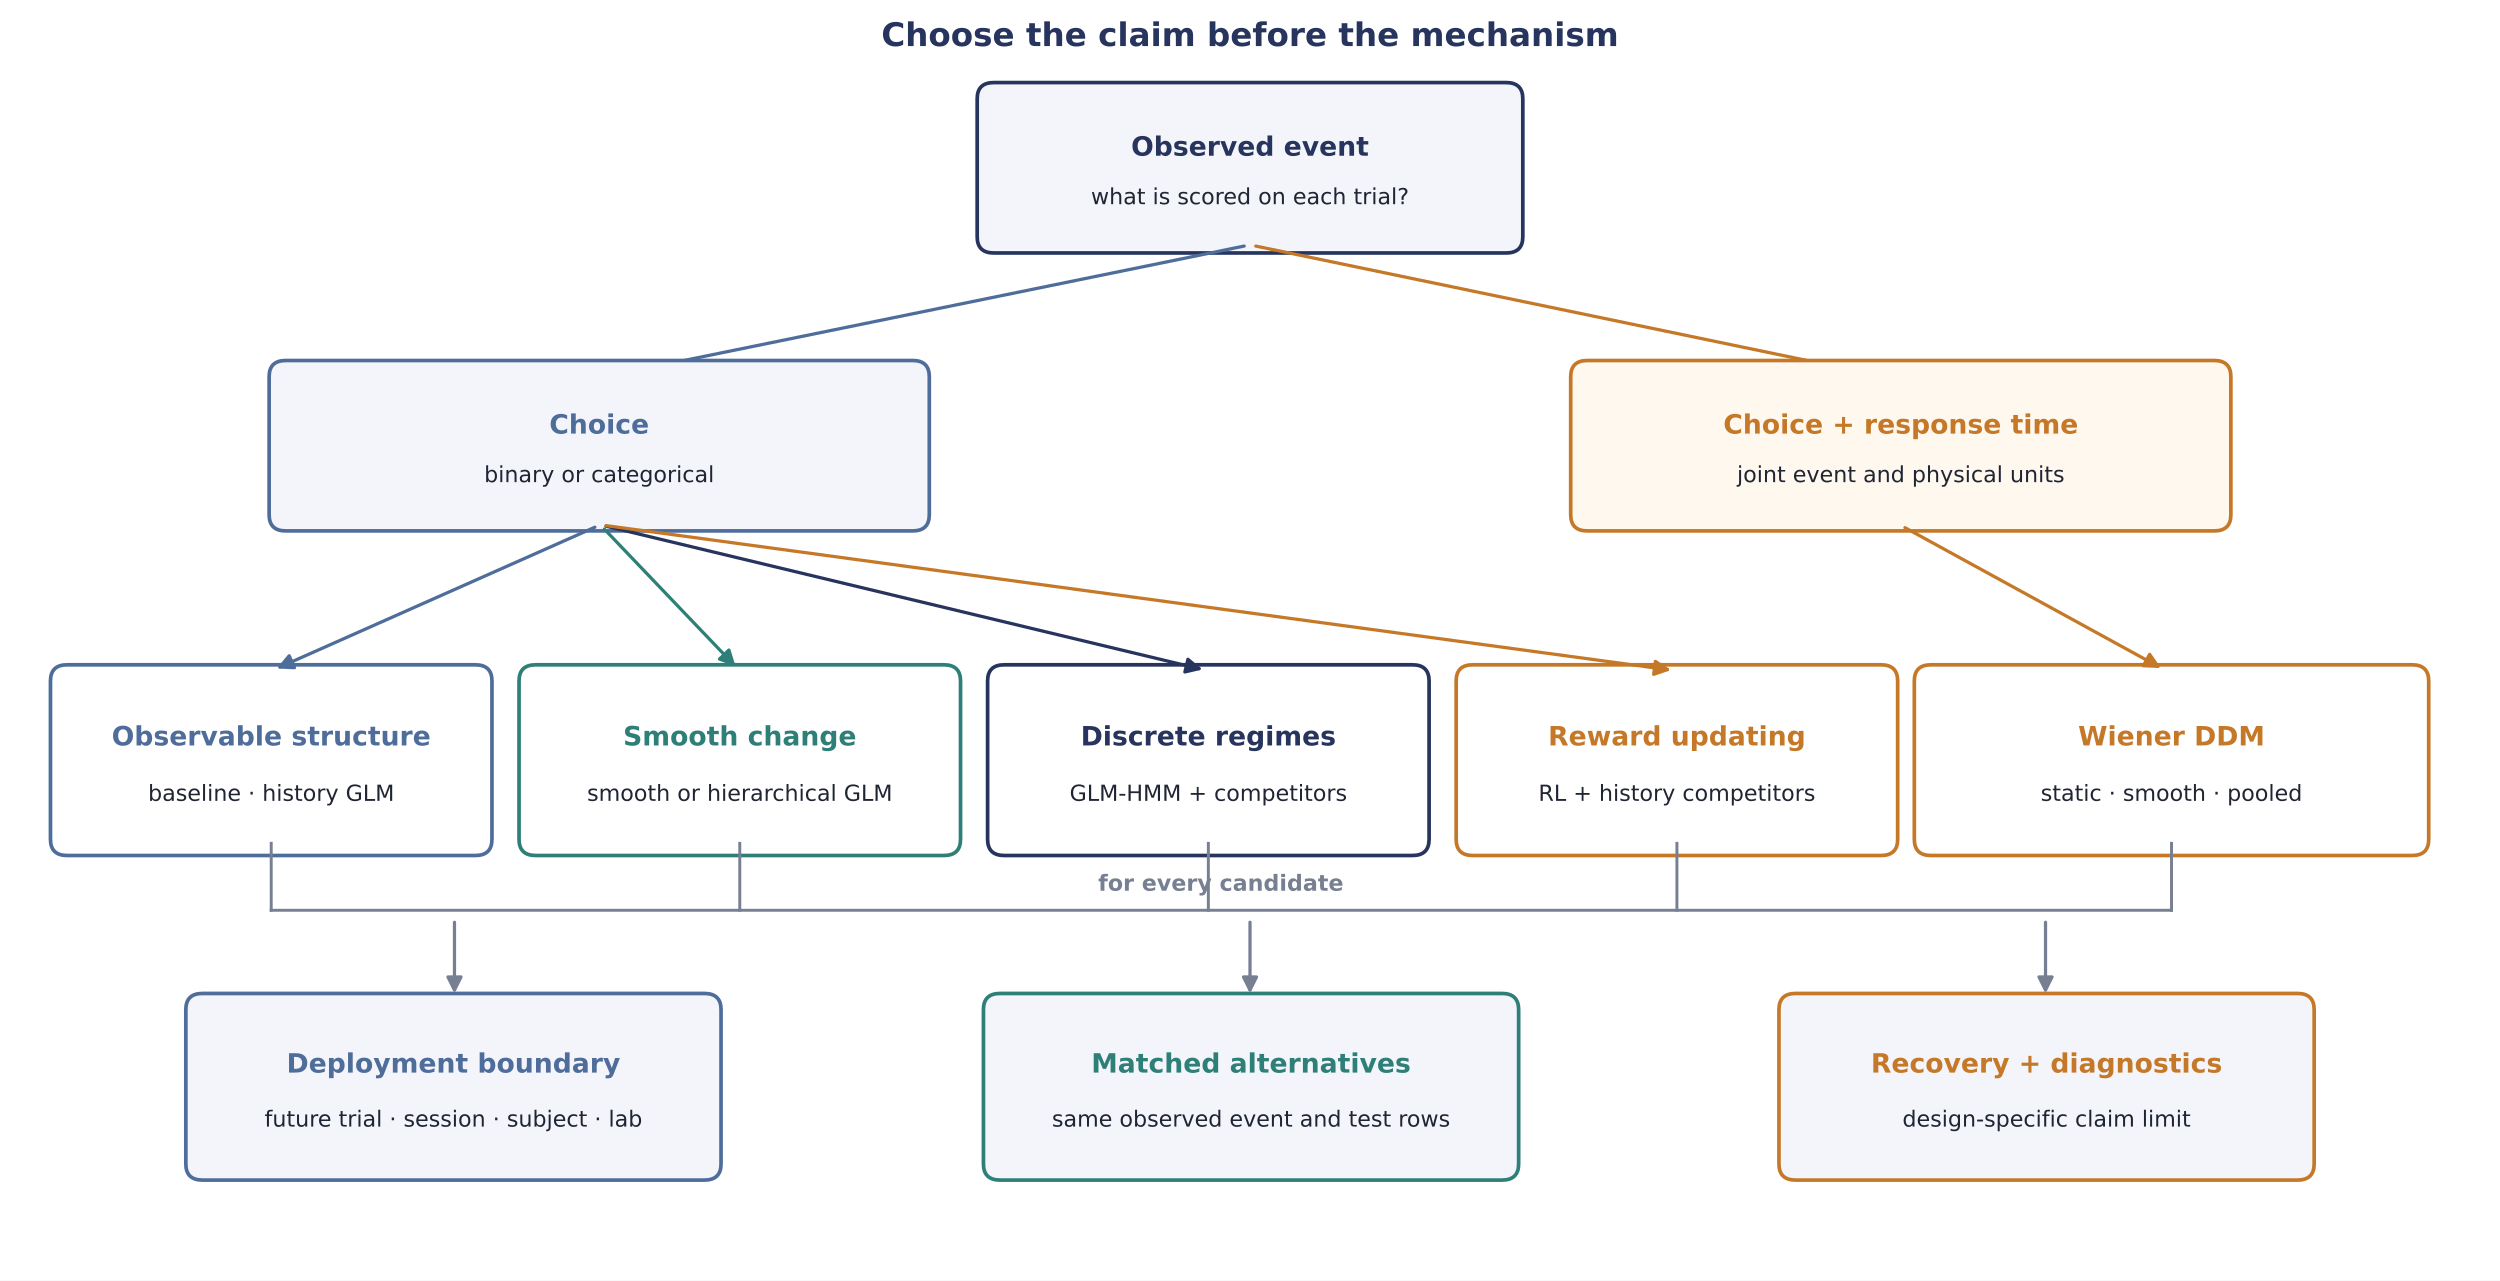
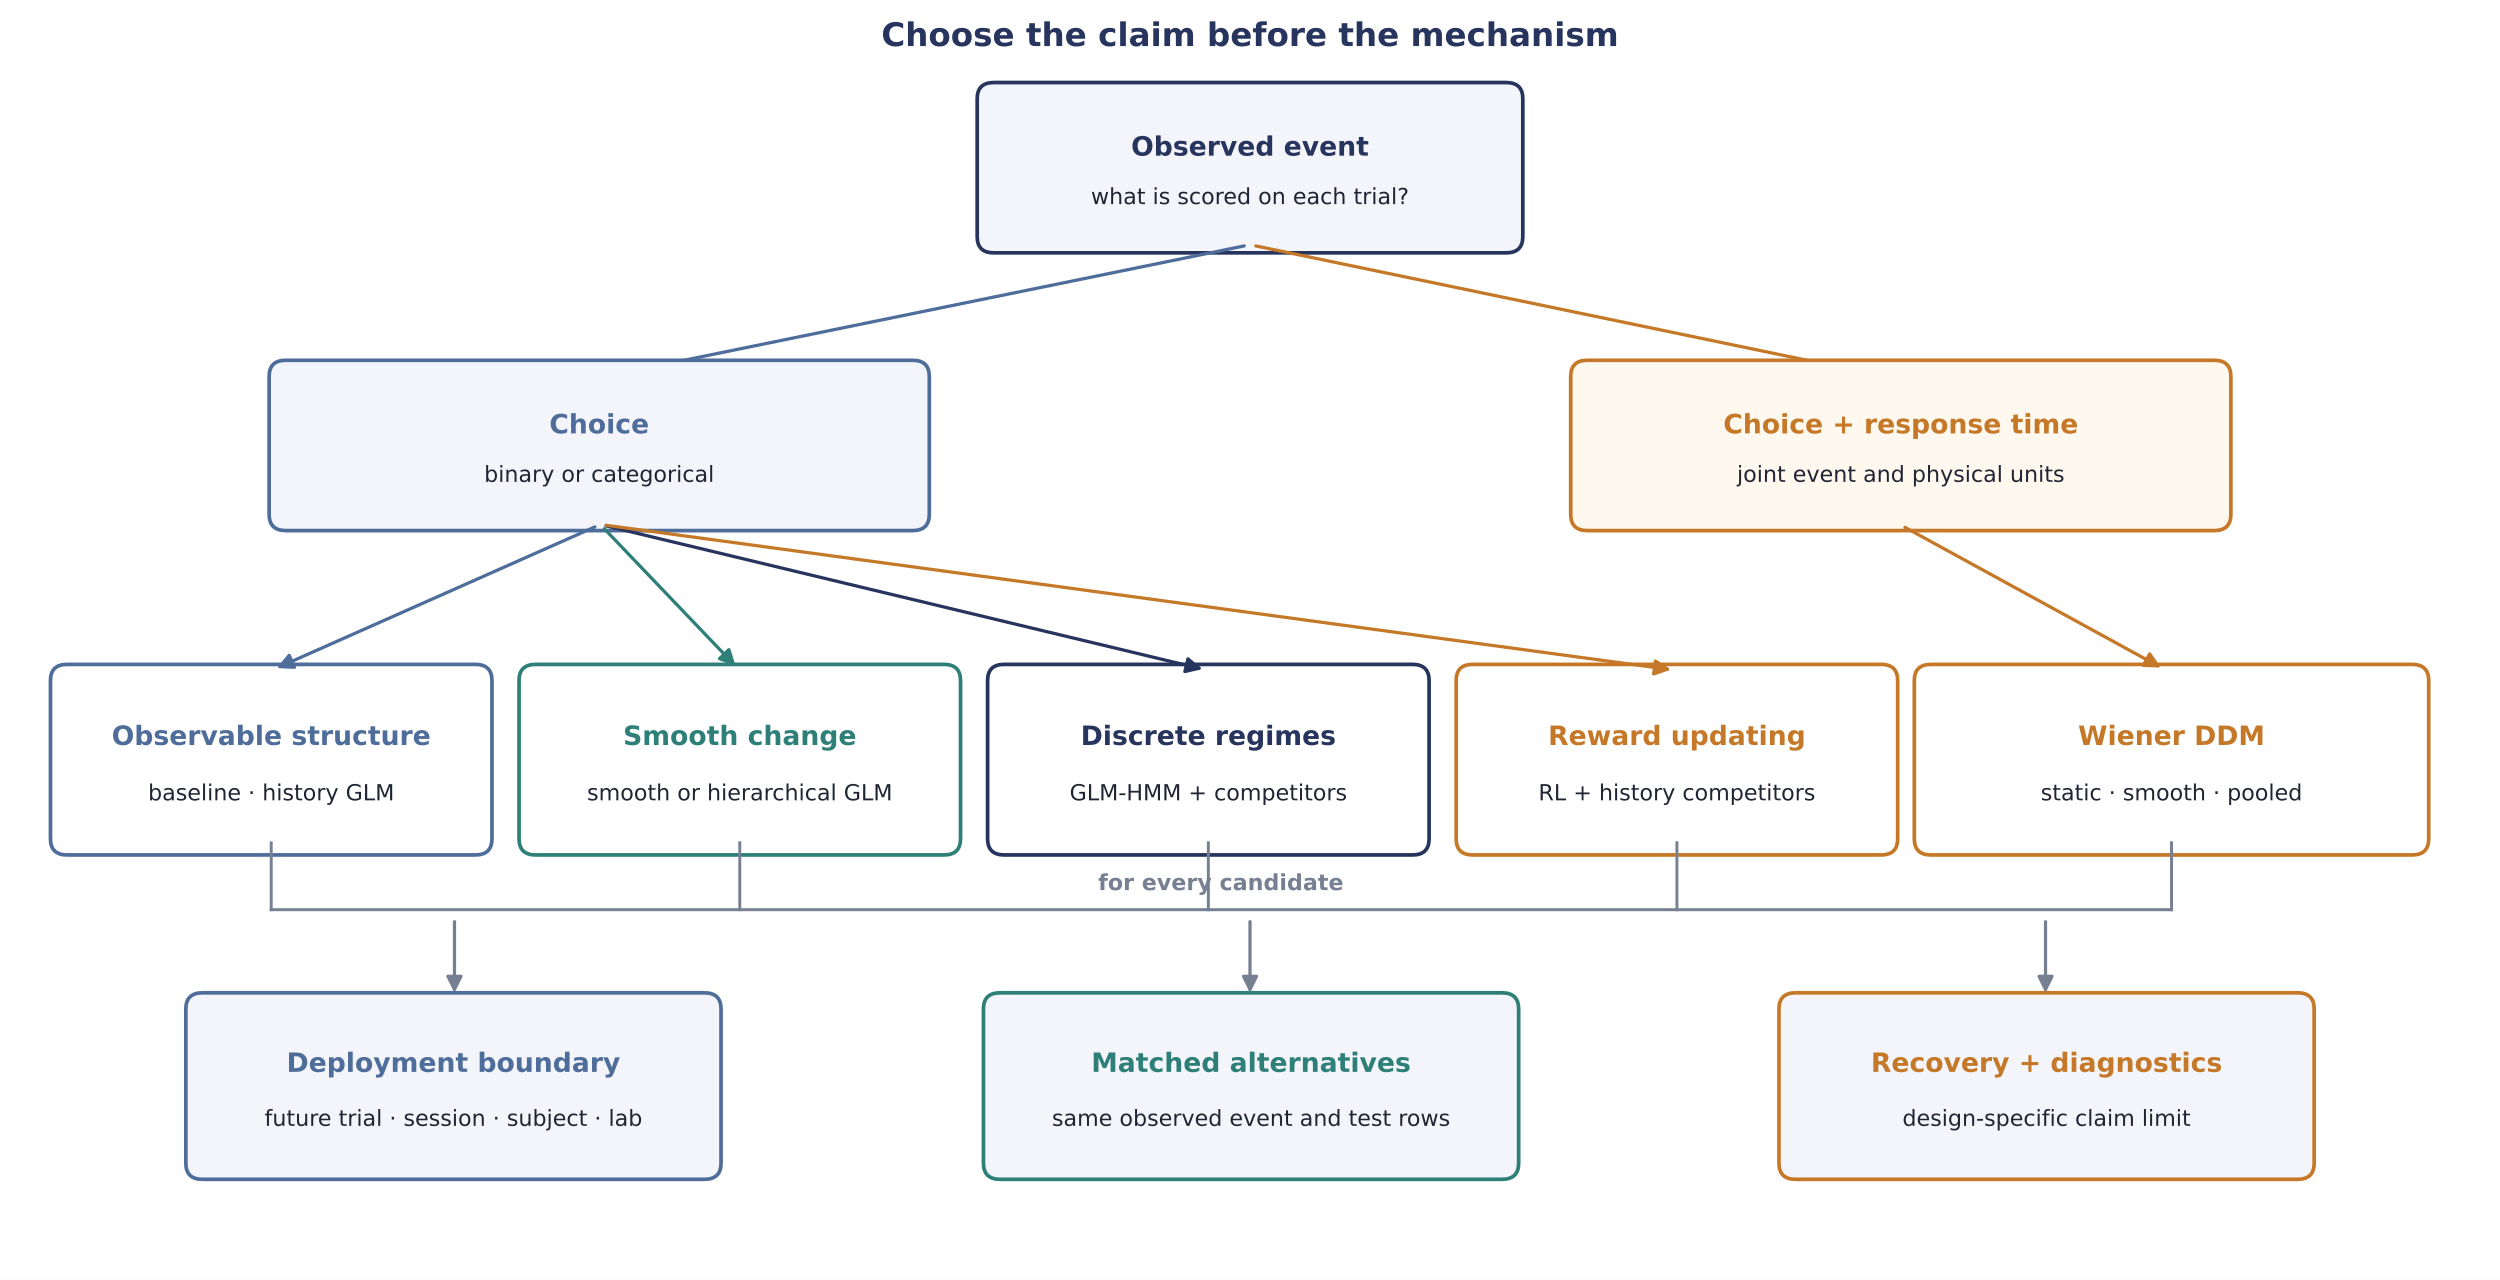
- <svg xmlns="http://www.w3.org/2000/svg" width="844.56pt" height="432.59pt" viewBox="0 0 844.56 432.59" version="1.1">
+ <svg xmlns="http://www.w3.org/2000/svg" width="844.56pt" height="432.313pt" viewBox="0 0 844.56 432.313" version="1.1">
  <defs>
    <style type="text/css">*{stroke-linejoin: round; stroke-linecap: butt}</style>
  </defs>
  <g id="figure_1">
    <g id="patch_1">
-       <path d="M 0 432.59 L 844.56 432.59 L 844.56 0 L 0 0 z " style="fill: #ffffff" />
+       <path d="M 0 432.313 L 844.56 432.313 L 844.56 0 L 0 0 z " style="fill: #ffffff" />
    </g>
    <g id="axes_1">
      <g id="patch_2">
-         <path d="M 335.746 85.463 L 508.814 85.463 Q 514.442 85.463 514.442 79.98 L 514.442 33.377 Q 514.442 27.894 508.814 27.894 L 335.746 27.894 Q 330.118 27.894 330.118 33.377 L 330.118 79.98 Q 330.118 85.463 335.746 85.463 z " clip-path="url(#p5ce33ae54b)" style="fill: #f3f5fa; stroke: #26345e; stroke-width: 1.25; stroke-linejoin: miter" />
+         <path d="M 335.746 85.415 L 508.814 85.415 Q 514.442 85.415 514.442 79.936 L 514.442 33.365 Q 514.442 27.886 508.814 27.886 L 335.746 27.886 Q 330.118 27.886 330.118 33.365 L 330.118 79.936 Q 330.118 85.415 335.746 85.415 z " clip-path="url(#pa245947b57)" style="fill: #f3f5fa; stroke: #26345e; stroke-width: 1.25; stroke-linejoin: miter" />
      </g>
      <g id="patch_3">
-         <path d="M 420.32 83.122 Q 313.235 104.994 207.354 126.621 " clip-path="url(#p5ce33ae54b)" style="fill: none; stroke: #4f6d9a; stroke-width: 1.1; stroke-linecap: round" />
-         <path d="M 212.106 127.896 L 207.354 126.621 L 211.225 123.585 z " clip-path="url(#p5ce33ae54b)" style="fill: #4f6d9a; stroke: #4f6d9a; stroke-width: 1.1; stroke-linecap: round" />
+         <path d="M 420.32 83.076 Q 313.235 104.934 207.354 126.546 " clip-path="url(#pa245947b57)" style="fill: none; stroke: #4f6d9a; stroke-width: 1.1; stroke-linecap: round" />
+         <path d="M 212.105 127.822 L 207.354 126.546 L 211.225 123.511 z " clip-path="url(#pa245947b57)" style="fill: #4f6d9a; stroke: #4f6d9a; stroke-width: 1.1; stroke-linecap: round" />
      </g>
      <g id="patch_4">
-         <path d="M 424.241 83.128 Q 529.57 104.995 633.695 126.612 " clip-path="url(#p5ce33ae54b)" style="fill: none; stroke: #c57928; stroke-width: 1.1; stroke-linecap: round" />
-         <path d="M 629.834 123.564 L 633.695 126.612 L 628.939 127.872 z " clip-path="url(#p5ce33ae54b)" style="fill: #c57928; stroke: #c57928; stroke-width: 1.1; stroke-linecap: round" />
+         <path d="M 424.241 83.083 Q 529.57 104.935 633.695 126.537 " clip-path="url(#pa245947b57)" style="fill: none; stroke: #c57928; stroke-width: 1.1; stroke-linecap: round" />
+         <path d="M 629.833 123.489 L 633.695 126.537 L 628.94 127.797 z " clip-path="url(#pa245947b57)" style="fill: #c57928; stroke: #c57928; stroke-width: 1.1; stroke-linecap: round" />
      </g>
      <g id="patch_5">
-         <path d="M 96.548 179.354 L 308.309 179.354 Q 313.937 179.354 313.937 173.871 L 313.937 127.268 Q 313.937 121.785 308.309 121.785 L 96.548 121.785 Q 90.92 121.785 90.92 127.268 L 90.92 173.871 Q 90.92 179.354 96.548 179.354 z " clip-path="url(#p5ce33ae54b)" style="fill: #f3f5fa; stroke: #4f6d9a; stroke-width: 1.25; stroke-linejoin: miter" />
+         <path d="M 96.548 179.243 L 308.309 179.243 Q 313.937 179.243 313.937 173.764 L 313.937 127.193 Q 313.937 121.714 308.309 121.714 L 96.548 121.714 Q 90.92 121.714 90.92 127.193 L 90.92 173.764 Q 90.92 179.243 96.548 179.243 z " clip-path="url(#pa245947b57)" style="fill: #f3f5fa; stroke: #4f6d9a; stroke-width: 1.25; stroke-linejoin: miter" />
      </g>
      <g id="patch_6">
-         <path d="M 536.251 179.354 L 748.012 179.354 Q 753.64 179.354 753.64 173.871 L 753.64 127.268 Q 753.64 121.785 748.012 121.785 L 536.251 121.785 Q 530.623 121.785 530.623 127.268 L 530.623 173.871 Q 530.623 179.354 536.251 179.354 z " clip-path="url(#p5ce33ae54b)" style="fill: #fff8ef; stroke: #c57928; stroke-width: 1.25; stroke-linejoin: miter" />
+         <path d="M 536.251 179.243 L 748.012 179.243 Q 753.64 179.243 753.64 173.764 L 753.64 127.193 Q 753.64 121.714 748.012 121.714 L 536.251 121.714 Q 530.623 121.714 530.623 127.193 L 530.623 173.764 Q 530.623 179.243 536.251 179.243 z " clip-path="url(#pa245947b57)" style="fill: #fff8ef; stroke: #c57928; stroke-width: 1.25; stroke-linejoin: miter" />
      </g>
      <g id="patch_7">
-         <path d="M 22.678 289.008 L 160.569 289.008 Q 166.197 289.008 166.197 283.525 L 166.197 230.069 Q 166.197 224.586 160.569 224.586 L 22.678 224.586 Q 17.049 224.586 17.049 230.069 L 17.049 283.525 Q 17.049 289.008 22.678 289.008 z " clip-path="url(#p5ce33ae54b)" style="fill: #ffffff; stroke: #4f6d9a; stroke-width: 1.25; stroke-linejoin: miter" />
+         <path d="M 22.678 288.823 L 160.569 288.823 Q 166.197 288.823 166.197 283.344 L 166.197 229.924 Q 166.197 224.445 160.569 224.445 L 22.678 224.445 Q 17.049 224.445 17.049 229.924 L 17.049 283.344 Q 17.049 288.823 22.678 288.823 z " clip-path="url(#pa245947b57)" style="fill: #ffffff; stroke: #4f6d9a; stroke-width: 1.25; stroke-linejoin: miter" />
      </g>
      <g id="patch_8">
-         <path d="M 200.952 178.109 Q 147.2 201.971 94.572 225.333 " clip-path="url(#p5ce33ae54b)" style="fill: none; stroke: #4f6d9a; stroke-width: 1.1; stroke-linecap: round" />
-         <path d="M 99.486 225.558 L 94.572 225.333 L 97.701 221.537 z " clip-path="url(#p5ce33ae54b)" style="fill: #4f6d9a; stroke: #4f6d9a; stroke-width: 1.1; stroke-linecap: round" />
+         <path d="M 200.952 178 Q 147.2 201.845 94.572 225.191 " clip-path="url(#pa245947b57)" style="fill: none; stroke: #4f6d9a; stroke-width: 1.1; stroke-linecap: round" />
+         <path d="M 99.486 225.418 L 94.572 225.191 L 97.702 221.396 z " clip-path="url(#pa245947b57)" style="fill: #4f6d9a; stroke: #4f6d9a; stroke-width: 1.1; stroke-linecap: round" />
      </g>
      <g id="patch_9">
-         <path d="M 180.971 289.008 L 318.862 289.008 Q 324.49 289.008 324.49 283.525 L 324.49 230.069 Q 324.49 224.586 318.862 224.586 L 180.971 224.586 Q 175.343 224.586 175.343 230.069 L 175.343 283.525 Q 175.343 289.008 180.971 289.008 z " clip-path="url(#p5ce33ae54b)" style="fill: #ffffff; stroke: #2d7f78; stroke-width: 1.25; stroke-linejoin: miter" />
+         <path d="M 180.971 288.823 L 318.862 288.823 Q 324.49 288.823 324.49 283.344 L 324.49 229.924 Q 324.49 224.445 318.862 224.445 L 180.971 224.445 Q 175.343 224.445 175.343 229.924 L 175.343 283.344 Q 175.343 288.823 180.971 288.823 z " clip-path="url(#pa245947b57)" style="fill: #ffffff; stroke: #2d7f78; stroke-width: 1.25; stroke-linejoin: miter" />
      </g>
      <g id="patch_10">
-         <path d="M 204.164 178.746 Q 226.349 201.971 247.684 224.306 " clip-path="url(#p5ce33ae54b)" style="fill: none; stroke: #2d7f78; stroke-width: 1.1; stroke-linecap: round" />
-         <path d="M 246.236 219.604 L 247.684 224.306 L 243.054 222.644 z " clip-path="url(#p5ce33ae54b)" style="fill: #2d7f78; stroke: #2d7f78; stroke-width: 1.1; stroke-linecap: round" />
+         <path d="M 204.164 178.636 Q 226.349 201.845 247.684 224.164 " clip-path="url(#pa245947b57)" style="fill: none; stroke: #2d7f78; stroke-width: 1.1; stroke-linecap: round" />
+         <path d="M 246.234 219.463 L 247.684 224.164 L 243.054 222.504 z " clip-path="url(#pa245947b57)" style="fill: #2d7f78; stroke: #2d7f78; stroke-width: 1.1; stroke-linecap: round" />
      </g>
      <g id="patch_11">
-         <path d="M 339.264 289.008 L 477.155 289.008 Q 482.783 289.008 482.783 283.525 L 482.783 230.069 Q 482.783 224.586 477.155 224.586 L 339.264 224.586 Q 333.636 224.586 333.636 230.069 L 333.636 283.525 Q 333.636 289.008 339.264 289.008 z " clip-path="url(#p5ce33ae54b)" style="fill: #ffffff; stroke: #26345e; stroke-width: 1.25; stroke-linejoin: miter" />
+         <path d="M 339.264 288.823 L 477.155 288.823 Q 482.783 288.823 482.783 283.344 L 482.783 229.924 Q 482.783 224.445 477.155 224.445 L 339.264 224.445 Q 333.636 224.445 333.636 229.924 L 333.636 283.344 Q 333.636 288.823 339.264 288.823 z " clip-path="url(#pa245947b57)" style="fill: #ffffff; stroke: #26345e; stroke-width: 1.25; stroke-linejoin: miter" />
      </g>
      <g id="patch_12">
-         <path d="M 204.727 177.765 Q 305.495 201.97 405.067 225.887 " clip-path="url(#p5ce33ae54b)" style="fill: none; stroke: #26345e; stroke-width: 1.1; stroke-linecap: round" />
-         <path d="M 401.302 222.72 L 405.067 225.887 L 400.275 226.999 z " clip-path="url(#p5ce33ae54b)" style="fill: #26345e; stroke: #26345e; stroke-width: 1.1; stroke-linecap: round" />
+         <path d="M 204.727 177.656 Q 305.495 201.844 405.067 225.745 " clip-path="url(#pa245947b57)" style="fill: none; stroke: #26345e; stroke-width: 1.1; stroke-linecap: round" />
+         <path d="M 401.302 222.579 L 405.067 225.745 L 400.275 226.857 z " clip-path="url(#pa245947b57)" style="fill: #26345e; stroke: #26345e; stroke-width: 1.1; stroke-linecap: round" />
      </g>
      <g id="patch_13">
-         <path d="M 497.557 289.008 L 635.448 289.008 Q 641.076 289.008 641.076 283.525 L 641.076 230.069 Q 641.076 224.586 635.448 224.586 L 497.557 224.586 Q 491.929 224.586 491.929 230.069 L 491.929 283.525 Q 491.929 289.008 497.557 289.008 z " clip-path="url(#p5ce33ae54b)" style="fill: #ffffff; stroke: #c57928; stroke-width: 1.25; stroke-linejoin: miter" />
+         <path d="M 497.557 288.823 L 635.448 288.823 Q 641.076 288.823 641.076 283.344 L 641.076 229.924 Q 641.076 224.445 635.448 224.445 L 497.557 224.445 Q 491.929 224.445 491.929 229.924 L 491.929 283.344 Q 491.929 288.823 497.557 288.823 z " clip-path="url(#pa245947b57)" style="fill: #ffffff; stroke: #c57928; stroke-width: 1.25; stroke-linejoin: miter" />
      </g>
      <g id="patch_14">
-         <path d="M 204.764 177.567 Q 384.641 201.97 563.3 226.207 " clip-path="url(#p5ce33ae54b)" style="fill: none; stroke: #c57928; stroke-width: 1.1; stroke-linecap: round" />
-         <path d="M 559.235 223.436 L 563.3 226.207 L 558.644 227.796 z " clip-path="url(#p5ce33ae54b)" style="fill: #c57928; stroke: #c57928; stroke-width: 1.1; stroke-linecap: round" />
+         <path d="M 204.764 177.457 Q 384.641 201.844 563.3 226.065 " clip-path="url(#pa245947b57)" style="fill: none; stroke: #c57928; stroke-width: 1.1; stroke-linecap: round" />
+         <path d="M 559.235 223.294 L 563.3 226.065 L 558.644 227.654 z " clip-path="url(#pa245947b57)" style="fill: #c57928; stroke: #c57928; stroke-width: 1.1; stroke-linecap: round" />
      </g>
      <g id="patch_15">
-         <path d="M 652.333 289.008 L 814.847 289.008 Q 820.475 289.008 820.475 283.525 L 820.475 230.069 Q 820.475 224.586 814.847 224.586 L 652.333 224.586 Q 646.705 224.586 646.705 230.069 L 646.705 283.525 Q 646.705 289.008 652.333 289.008 z " clip-path="url(#p5ce33ae54b)" style="fill: #ffffff; stroke: #c57928; stroke-width: 1.25; stroke-linejoin: miter" />
+         <path d="M 652.333 288.823 L 814.847 288.823 Q 820.475 288.823 820.475 283.344 L 820.475 229.924 Q 820.475 224.445 814.847 224.445 L 652.333 224.445 Q 646.705 224.445 646.705 229.924 L 646.705 283.344 Q 646.705 288.823 652.333 288.823 z " clip-path="url(#pa245947b57)" style="fill: #ffffff; stroke: #c57928; stroke-width: 1.25; stroke-linejoin: miter" />
      </g>
      <g id="patch_16">
-         <path d="M 643.536 178.26 Q 686.807 201.97 728.998 225.09 " clip-path="url(#p5ce33ae54b)" style="fill: none; stroke: #c57928; stroke-width: 1.1; stroke-linecap: round" />
-         <path d="M 726.197 221.046 L 728.998 225.09 L 724.083 224.905 z " clip-path="url(#p5ce33ae54b)" style="fill: #c57928; stroke: #c57928; stroke-width: 1.1; stroke-linecap: round" />
+         <path d="M 643.536 178.15 Q 686.807 201.844 728.998 224.948 " clip-path="url(#pa245947b57)" style="fill: none; stroke: #c57928; stroke-width: 1.1; stroke-linecap: round" />
+         <path d="M 726.196 220.905 L 728.998 224.948 L 724.082 224.764 z " clip-path="url(#pa245947b57)" style="fill: #c57928; stroke: #c57928; stroke-width: 1.1; stroke-linecap: round" />
      </g>
      <g id="patch_17">
-         <path d="M 68.407 398.661 L 237.956 398.661 Q 243.585 398.661 243.585 393.179 L 243.585 341.093 Q 243.585 335.611 237.956 335.611 L 68.407 335.611 Q 62.779 335.611 62.779 341.093 L 62.779 393.179 Q 62.779 398.661 68.407 398.661 z " clip-path="url(#p5ce33ae54b)" style="fill: #f3f5fa; stroke: #4f6d9a; stroke-width: 1.25; stroke-linejoin: miter" />
+         <path d="M 68.407 398.403 L 237.956 398.403 Q 243.585 398.403 243.585 392.924 L 243.585 340.873 Q 243.585 335.394 237.956 335.394 L 68.407 335.394 Q 62.779 335.394 62.779 340.873 L 62.779 392.924 Q 62.779 398.403 68.407 398.403 z " clip-path="url(#pa245947b57)" style="fill: #f3f5fa; stroke: #4f6d9a; stroke-width: 1.25; stroke-linejoin: miter" />
      </g>
      <g id="patch_18">
-         <path d="M 337.857 398.661 L 507.407 398.661 Q 513.035 398.661 513.035 393.179 L 513.035 341.093 Q 513.035 335.611 507.407 335.611 L 337.857 335.611 Q 332.229 335.611 332.229 341.093 L 332.229 393.179 Q 332.229 398.661 337.857 398.661 z " clip-path="url(#p5ce33ae54b)" style="fill: #f3f5fa; stroke: #2d7f78; stroke-width: 1.25; stroke-linejoin: miter" />
+         <path d="M 337.857 398.403 L 507.407 398.403 Q 513.035 398.403 513.035 392.924 L 513.035 340.873 Q 513.035 335.394 507.407 335.394 L 337.857 335.394 Q 332.229 335.394 332.229 340.873 L 332.229 392.924 Q 332.229 398.403 337.857 398.403 z " clip-path="url(#pa245947b57)" style="fill: #f3f5fa; stroke: #2d7f78; stroke-width: 1.25; stroke-linejoin: miter" />
      </g>
      <g id="patch_19">
-         <path d="M 606.604 398.661 L 776.153 398.661 Q 781.781 398.661 781.781 393.179 L 781.781 341.093 Q 781.781 335.611 776.153 335.611 L 606.604 335.611 Q 600.975 335.611 600.975 341.093 L 600.975 393.179 Q 600.975 398.661 606.604 398.661 z " clip-path="url(#p5ce33ae54b)" style="fill: #f3f5fa; stroke: #c57928; stroke-width: 1.25; stroke-linejoin: miter" />
+         <path d="M 606.604 398.403 L 776.153 398.403 Q 781.781 398.403 781.781 392.924 L 781.781 340.873 Q 781.781 335.394 776.153 335.394 L 606.604 335.394 Q 600.975 335.394 600.975 340.873 L 600.975 392.924 Q 600.975 398.403 606.604 398.403 z " clip-path="url(#pa245947b57)" style="fill: #f3f5fa; stroke: #c57928; stroke-width: 1.25; stroke-linejoin: miter" />
      </g>
      <g id="patch_20">
-         <path d="M 153.533 311.567 Q 153.533 323.618 153.533 334.439 " clip-path="url(#p5ce33ae54b)" style="fill: none; stroke: #778092; stroke-width: 1.1; stroke-linecap: round" />
-         <path d="M 155.733 330.039 L 153.533 334.439 L 151.333 330.039 z " clip-path="url(#p5ce33ae54b)" style="fill: #778092; stroke: #778092; stroke-width: 1.1; stroke-linecap: round" />
+         <path d="M 153.533 311.367 Q 153.533 323.407 153.533 334.216 " clip-path="url(#pa245947b57)" style="fill: none; stroke: #778092; stroke-width: 1.1; stroke-linecap: round" />
+         <path d="M 155.733 329.816 L 153.533 334.216 L 151.333 329.816 z " clip-path="url(#pa245947b57)" style="fill: #778092; stroke: #778092; stroke-width: 1.1; stroke-linecap: round" />
      </g>
      <g id="patch_21">
-         <path d="M 422.28 311.567 Q 422.28 323.618 422.28 334.439 " clip-path="url(#p5ce33ae54b)" style="fill: none; stroke: #778092; stroke-width: 1.1; stroke-linecap: round" />
-         <path d="M 424.48 330.039 L 422.28 334.439 L 420.08 330.039 z " clip-path="url(#p5ce33ae54b)" style="fill: #778092; stroke: #778092; stroke-width: 1.1; stroke-linecap: round" />
+         <path d="M 422.28 311.367 Q 422.28 323.407 422.28 334.216 " clip-path="url(#pa245947b57)" style="fill: none; stroke: #778092; stroke-width: 1.1; stroke-linecap: round" />
+         <path d="M 424.48 329.816 L 422.28 334.216 L 420.08 329.816 z " clip-path="url(#pa245947b57)" style="fill: #778092; stroke: #778092; stroke-width: 1.1; stroke-linecap: round" />
      </g>
      <g id="patch_22">
-         <path d="M 691.027 311.567 Q 691.027 323.618 691.027 334.439 " clip-path="url(#p5ce33ae54b)" style="fill: none; stroke: #778092; stroke-width: 1.1; stroke-linecap: round" />
-         <path d="M 693.227 330.039 L 691.027 334.439 L 688.827 330.039 z " clip-path="url(#p5ce33ae54b)" style="fill: #778092; stroke: #778092; stroke-width: 1.1; stroke-linecap: round" />
+         <path d="M 691.027 311.367 Q 691.027 323.407 691.027 334.216 " clip-path="url(#pa245947b57)" style="fill: none; stroke: #778092; stroke-width: 1.1; stroke-linecap: round" />
+         <path d="M 693.227 329.816 L 691.027 334.216 L 688.827 329.816 z " clip-path="url(#pa245947b57)" style="fill: #778092; stroke: #778092; stroke-width: 1.1; stroke-linecap: round" />
      </g>
      <g id="line2d_1">
-         <path d="M 91.623 284.896 L 91.623 307.512 " clip-path="url(#p5ce33ae54b)" style="fill: none; stroke: #778092; stroke-linecap: square" />
+         <path d="M 91.623 284.714 L 91.623 307.314 " clip-path="url(#pa245947b57)" style="fill: none; stroke: #778092; stroke-linecap: square" />
      </g>
      <g id="line2d_2">
-         <path d="M 249.916 284.896 L 249.916 307.512 " clip-path="url(#p5ce33ae54b)" style="fill: none; stroke: #778092; stroke-linecap: square" />
+         <path d="M 249.916 284.714 L 249.916 307.314 " clip-path="url(#pa245947b57)" style="fill: none; stroke: #778092; stroke-linecap: square" />
      </g>
      <g id="line2d_3">
-         <path d="M 408.209 284.896 L 408.209 307.512 " clip-path="url(#p5ce33ae54b)" style="fill: none; stroke: #778092; stroke-linecap: square" />
+         <path d="M 408.209 284.714 L 408.209 307.314 " clip-path="url(#pa245947b57)" style="fill: none; stroke: #778092; stroke-linecap: square" />
      </g>
      <g id="line2d_4">
-         <path d="M 566.503 284.896 L 566.503 307.512 " clip-path="url(#p5ce33ae54b)" style="fill: none; stroke: #778092; stroke-linecap: square" />
+         <path d="M 566.503 284.714 L 566.503 307.314 " clip-path="url(#pa245947b57)" style="fill: none; stroke: #778092; stroke-linecap: square" />
      </g>
      <g id="line2d_5">
-         <path d="M 733.59 284.896 L 733.59 307.512 " clip-path="url(#p5ce33ae54b)" style="fill: none; stroke: #778092; stroke-linecap: square" />
+         <path d="M 733.59 284.714 L 733.59 307.314 " clip-path="url(#pa245947b57)" style="fill: none; stroke: #778092; stroke-linecap: square" />
      </g>
      <g id="line2d_6">
-         <path d="M 91.623 307.512 L 733.59 307.512 " clip-path="url(#p5ce33ae54b)" style="fill: none; stroke: #778092; stroke-linecap: square" />
+         <path d="M 91.623 307.314 L 733.59 307.314 " clip-path="url(#pa245947b57)" style="fill: none; stroke: #778092; stroke-linecap: square" />
      </g>
      <g id="text_1">
-         <text style="font-weight: 700; font-size: 9px; font-family: 'DejaVu Sans', sans-serif; text-anchor: middle; fill: #26345e" x="422.28" y="52.602" transform="rotate(-0 422.28 52.60197)">Observed event</text>
+         <text style="font-weight: 700; font-size: 9px; font-family: 'DejaVu Sans', sans-serif; text-anchor: middle; fill: #26345e" x="422.28" y="52.579" transform="rotate(-0 422.28 52.57852)">Observed event</text>
      </g>
      <g id="text_2">
-         <text style="font-size: 7.5px; font-family: 'DejaVu Sans', sans-serif; text-anchor: middle; fill: #202534" x="422.28" y="68.989" transform="rotate(-0 422.28 68.98931)">what is scored on each trial?</text>
+         <text style="font-size: 7.5px; font-family: 'DejaVu Sans', sans-serif; text-anchor: middle; fill: #202534" x="422.28" y="68.955" transform="rotate(-0 422.28 68.95451)">what is scored on each trial?</text>
      </g>
      <g id="text_3">
-         <text style="font-weight: 700; font-size: 9px; font-family: 'DejaVu Sans', sans-serif; text-anchor: middle; fill: #4f6d9a" x="202.428" y="146.493" transform="rotate(-0 202.4283 146.4931)">Choice</text>
+         <text style="font-weight: 700; font-size: 9px; font-family: 'DejaVu Sans', sans-serif; text-anchor: middle; fill: #4f6d9a" x="202.428" y="146.406" transform="rotate(-0 202.4283 146.4062)">Choice</text>
      </g>
      <g id="text_4">
-         <text style="font-size: 7.5px; font-family: 'DejaVu Sans', sans-serif; text-anchor: middle; fill: #202534" x="202.428" y="162.88" transform="rotate(-0 202.4283 162.8804)">binary or categorical</text>
+         <text style="font-size: 7.5px; font-family: 'DejaVu Sans', sans-serif; text-anchor: middle; fill: #202534" x="202.428" y="162.782" transform="rotate(-0 202.4283 162.7822)">binary or categorical</text>
      </g>
      <g id="text_5">
-         <text style="font-weight: 700; font-size: 9px; font-family: 'DejaVu Sans', sans-serif; text-anchor: middle; fill: #c57928" x="642.132" y="146.493" transform="rotate(-0 642.1317 146.4931)">Choice + response time</text>
+         <text style="font-weight: 700; font-size: 9px; font-family: 'DejaVu Sans', sans-serif; text-anchor: middle; fill: #c57928" x="642.132" y="146.406" transform="rotate(-0 642.1317 146.4062)">Choice + response time</text>
      </g>
      <g id="text_6">
-         <text style="font-size: 7.5px; font-family: 'DejaVu Sans', sans-serif; text-anchor: middle; fill: #202534" x="642.132" y="162.88" transform="rotate(-0 642.1317 162.8804)">joint event and physical units</text>
+         <text style="font-size: 7.5px; font-family: 'DejaVu Sans', sans-serif; text-anchor: middle; fill: #202534" x="642.132" y="162.782" transform="rotate(-0 642.1317 162.7822)">joint event and physical units</text>
      </g>
      <g id="text_7">
-         <text style="font-weight: 700; font-size: 9px; font-family: 'DejaVu Sans', sans-serif; text-anchor: middle; fill: #4f6d9a" x="91.623" y="251.829" transform="rotate(-0 91.62305 251.8293)">Observable structure</text>
+         <text style="font-weight: 700; font-size: 9px; font-family: 'DejaVu Sans', sans-serif; text-anchor: middle; fill: #4f6d9a" x="91.623" y="251.671" transform="rotate(-0 91.62305 251.6712)">Observable structure</text>
      </g>
      <g id="text_8">
-         <text style="font-size: 7.5px; font-family: 'DejaVu Sans', sans-serif; text-anchor: middle; fill: #202534" x="91.623" y="270.547" transform="rotate(-0 91.62305 270.5468)">baseline · history GLM</text>
+         <text style="font-size: 7.5px; font-family: 'DejaVu Sans', sans-serif; text-anchor: middle; fill: #202534" x="91.623" y="270.376" transform="rotate(-0 91.62305 270.3758)">baseline · history GLM</text>
      </g>
      <g id="text_9">
-         <text style="font-weight: 700; font-size: 9px; font-family: 'DejaVu Sans', sans-serif; text-anchor: middle; fill: #2d7f78" x="249.916" y="251.829" transform="rotate(-0 249.9163 251.8293)">Smooth change</text>
+         <text style="font-weight: 700; font-size: 9px; font-family: 'DejaVu Sans', sans-serif; text-anchor: middle; fill: #2d7f78" x="249.916" y="251.671" transform="rotate(-0 249.9163 251.6712)">Smooth change</text>
      </g>
      <g id="text_10">
-         <text style="font-size: 7.5px; font-family: 'DejaVu Sans', sans-serif; text-anchor: middle; fill: #202534" x="249.916" y="270.547" transform="rotate(-0 249.9163 270.5468)">smooth or hierarchical GLM</text>
+         <text style="font-size: 7.5px; font-family: 'DejaVu Sans', sans-serif; text-anchor: middle; fill: #202534" x="249.916" y="270.376" transform="rotate(-0 249.9163 270.3758)">smooth or hierarchical GLM</text>
      </g>
      <g id="text_11">
-         <text style="font-weight: 700; font-size: 9px; font-family: 'DejaVu Sans', sans-serif; text-anchor: middle; fill: #26345e" x="408.209" y="251.829" transform="rotate(-0 408.2095 251.8293)">Discrete regimes</text>
+         <text style="font-weight: 700; font-size: 9px; font-family: 'DejaVu Sans', sans-serif; text-anchor: middle; fill: #26345e" x="408.209" y="251.671" transform="rotate(-0 408.2095 251.6712)">Discrete regimes</text>
      </g>
      <g id="text_12">
-         <text style="font-size: 7.5px; font-family: 'DejaVu Sans', sans-serif; text-anchor: middle; fill: #202534" x="408.209" y="270.547" transform="rotate(-0 408.2095 270.5468)">GLM-HMM + competitors</text>
+         <text style="font-size: 7.5px; font-family: 'DejaVu Sans', sans-serif; text-anchor: middle; fill: #202534" x="408.209" y="270.376" transform="rotate(-0 408.2095 270.3758)">GLM-HMM + competitors</text>
      </g>
      <g id="text_13">
-         <text style="font-weight: 700; font-size: 9px; font-family: 'DejaVu Sans', sans-serif; text-anchor: middle; fill: #c57928" x="566.503" y="251.829" transform="rotate(-0 566.5027 251.8293)">Reward updating</text>
+         <text style="font-weight: 700; font-size: 9px; font-family: 'DejaVu Sans', sans-serif; text-anchor: middle; fill: #c57928" x="566.503" y="251.671" transform="rotate(-0 566.5027 251.6712)">Reward updating</text>
      </g>
      <g id="text_14">
-         <text style="font-size: 7.5px; font-family: 'DejaVu Sans', sans-serif; text-anchor: middle; fill: #202534" x="566.503" y="270.547" transform="rotate(-0 566.5027 270.5468)">RL + history competitors</text>
+         <text style="font-size: 7.5px; font-family: 'DejaVu Sans', sans-serif; text-anchor: middle; fill: #202534" x="566.503" y="270.376" transform="rotate(-0 566.5027 270.3758)">RL + history competitors</text>
      </g>
      <g id="text_15">
-         <text style="font-weight: 700; font-size: 9px; font-family: 'DejaVu Sans', sans-serif; text-anchor: middle; fill: #c57928" x="733.59" y="251.829" transform="rotate(-0 733.59 251.8293)">Wiener DDM</text>
+         <text style="font-weight: 700; font-size: 9px; font-family: 'DejaVu Sans', sans-serif; text-anchor: middle; fill: #c57928" x="733.59" y="251.671" transform="rotate(-0 733.59 251.6712)">Wiener DDM</text>
      </g>
      <g id="text_16">
-         <text style="font-size: 7.5px; font-family: 'DejaVu Sans', sans-serif; text-anchor: middle; fill: #202534" x="733.59" y="270.547" transform="rotate(-0 733.59 270.5468)">static · smooth · pooled</text>
+         <text style="font-size: 7.5px; font-family: 'DejaVu Sans', sans-serif; text-anchor: middle; fill: #202534" x="733.59" y="270.376" transform="rotate(-0 733.59 270.3758)">static · smooth · pooled</text>
      </g>
      <g id="text_17">
-         <text style="font-weight: 700; font-size: 9px; font-family: 'DejaVu Sans', sans-serif; text-anchor: middle; fill: #4f6d9a" x="153.182" y="362.347" transform="rotate(-0 153.1815 362.3467)">Deployment boundary</text>
+         <text style="font-weight: 700; font-size: 9px; font-family: 'DejaVu Sans', sans-serif; text-anchor: middle; fill: #4f6d9a" x="153.182" y="362.114" transform="rotate(-0 153.1815 362.1139)">Deployment boundary</text>
      </g>
      <g id="text_18">
-         <text style="font-size: 7.5px; font-family: 'DejaVu Sans', sans-serif; text-anchor: middle; fill: #202534" x="153.182" y="380.598" transform="rotate(-0 153.1815 380.5982)">future trial · session · subject · lab</text>
+         <text style="font-size: 7.5px; font-family: 'DejaVu Sans', sans-serif; text-anchor: middle; fill: #202534" x="153.182" y="380.353" transform="rotate(-0 153.1815 380.3528)">future trial · session · subject · lab</text>
      </g>
      <g id="text_19">
-         <text style="font-weight: 700; font-size: 9px; font-family: 'DejaVu Sans', sans-serif; text-anchor: middle; fill: #2d7f78" x="422.632" y="362.347" transform="rotate(-0 422.6318 362.3467)">Matched alternatives</text>
+         <text style="font-weight: 700; font-size: 9px; font-family: 'DejaVu Sans', sans-serif; text-anchor: middle; fill: #2d7f78" x="422.632" y="362.114" transform="rotate(-0 422.6318 362.1139)">Matched alternatives</text>
      </g>
      <g id="text_20">
-         <text style="font-size: 7.5px; font-family: 'DejaVu Sans', sans-serif; text-anchor: middle; fill: #202534" x="422.632" y="380.598" transform="rotate(-0 422.6318 380.5982)">same observed event and test rows</text>
+         <text style="font-size: 7.5px; font-family: 'DejaVu Sans', sans-serif; text-anchor: middle; fill: #202534" x="422.632" y="380.353" transform="rotate(-0 422.6318 380.3528)">same observed event and test rows</text>
      </g>
      <g id="text_21">
-         <text style="font-weight: 700; font-size: 9px; font-family: 'DejaVu Sans', sans-serif; text-anchor: middle; fill: #c57928" x="691.378" y="362.347" transform="rotate(-0 691.3785 362.3467)">Recovery + diagnostics</text>
+         <text style="font-weight: 700; font-size: 9px; font-family: 'DejaVu Sans', sans-serif; text-anchor: middle; fill: #c57928" x="691.378" y="362.114" transform="rotate(-0 691.3785 362.1139)">Recovery + diagnostics</text>
      </g>
      <g id="text_22">
-         <text style="font-size: 7.5px; font-family: 'DejaVu Sans', sans-serif; text-anchor: middle; fill: #202534" x="691.378" y="380.598" transform="rotate(-0 691.3785 380.5982)">design-specific claim limit</text>
+         <text style="font-size: 7.5px; font-family: 'DejaVu Sans', sans-serif; text-anchor: middle; fill: #202534" x="691.378" y="380.353" transform="rotate(-0 691.3785 380.3528)">design-specific claim limit</text>
      </g>
      <g id="text_23">
-         <text style="font-weight: 700; font-size: 7.5px; font-family: 'DejaVu Sans', sans-serif; text-anchor: middle; fill: #778092" x="412.431" y="300.913" transform="rotate(-0 412.4306 300.9126)">for every candidate</text>
+         <text style="font-weight: 700; font-size: 7.5px; font-family: 'DejaVu Sans', sans-serif; text-anchor: middle; fill: #778092" x="412.431" y="300.718" transform="rotate(-0 412.4306 300.7185)">for every candidate</text>
      </g>
      <g id="text_24">
        <text style="font-weight: 700; font-size: 11px; font-family: 'DejaVu Sans', sans-serif; text-anchor: middle; fill: #26345e" x="422.28" y="15.558" transform="rotate(-0 422.28 15.55828)">Choose the claim before the mechanism</text>
      </g>
    </g>
  </g>
  <defs>
-     <clipPath id="p5ce33ae54b">
-       <rect x="7.2" y="7.334" width="830.16" height="418.055" />
+     <clipPath id="pa245947b57">
+       <rect x="7.2" y="7.34" width="830.16" height="417.773" />
    </clipPath>
  </defs>
</svg>
